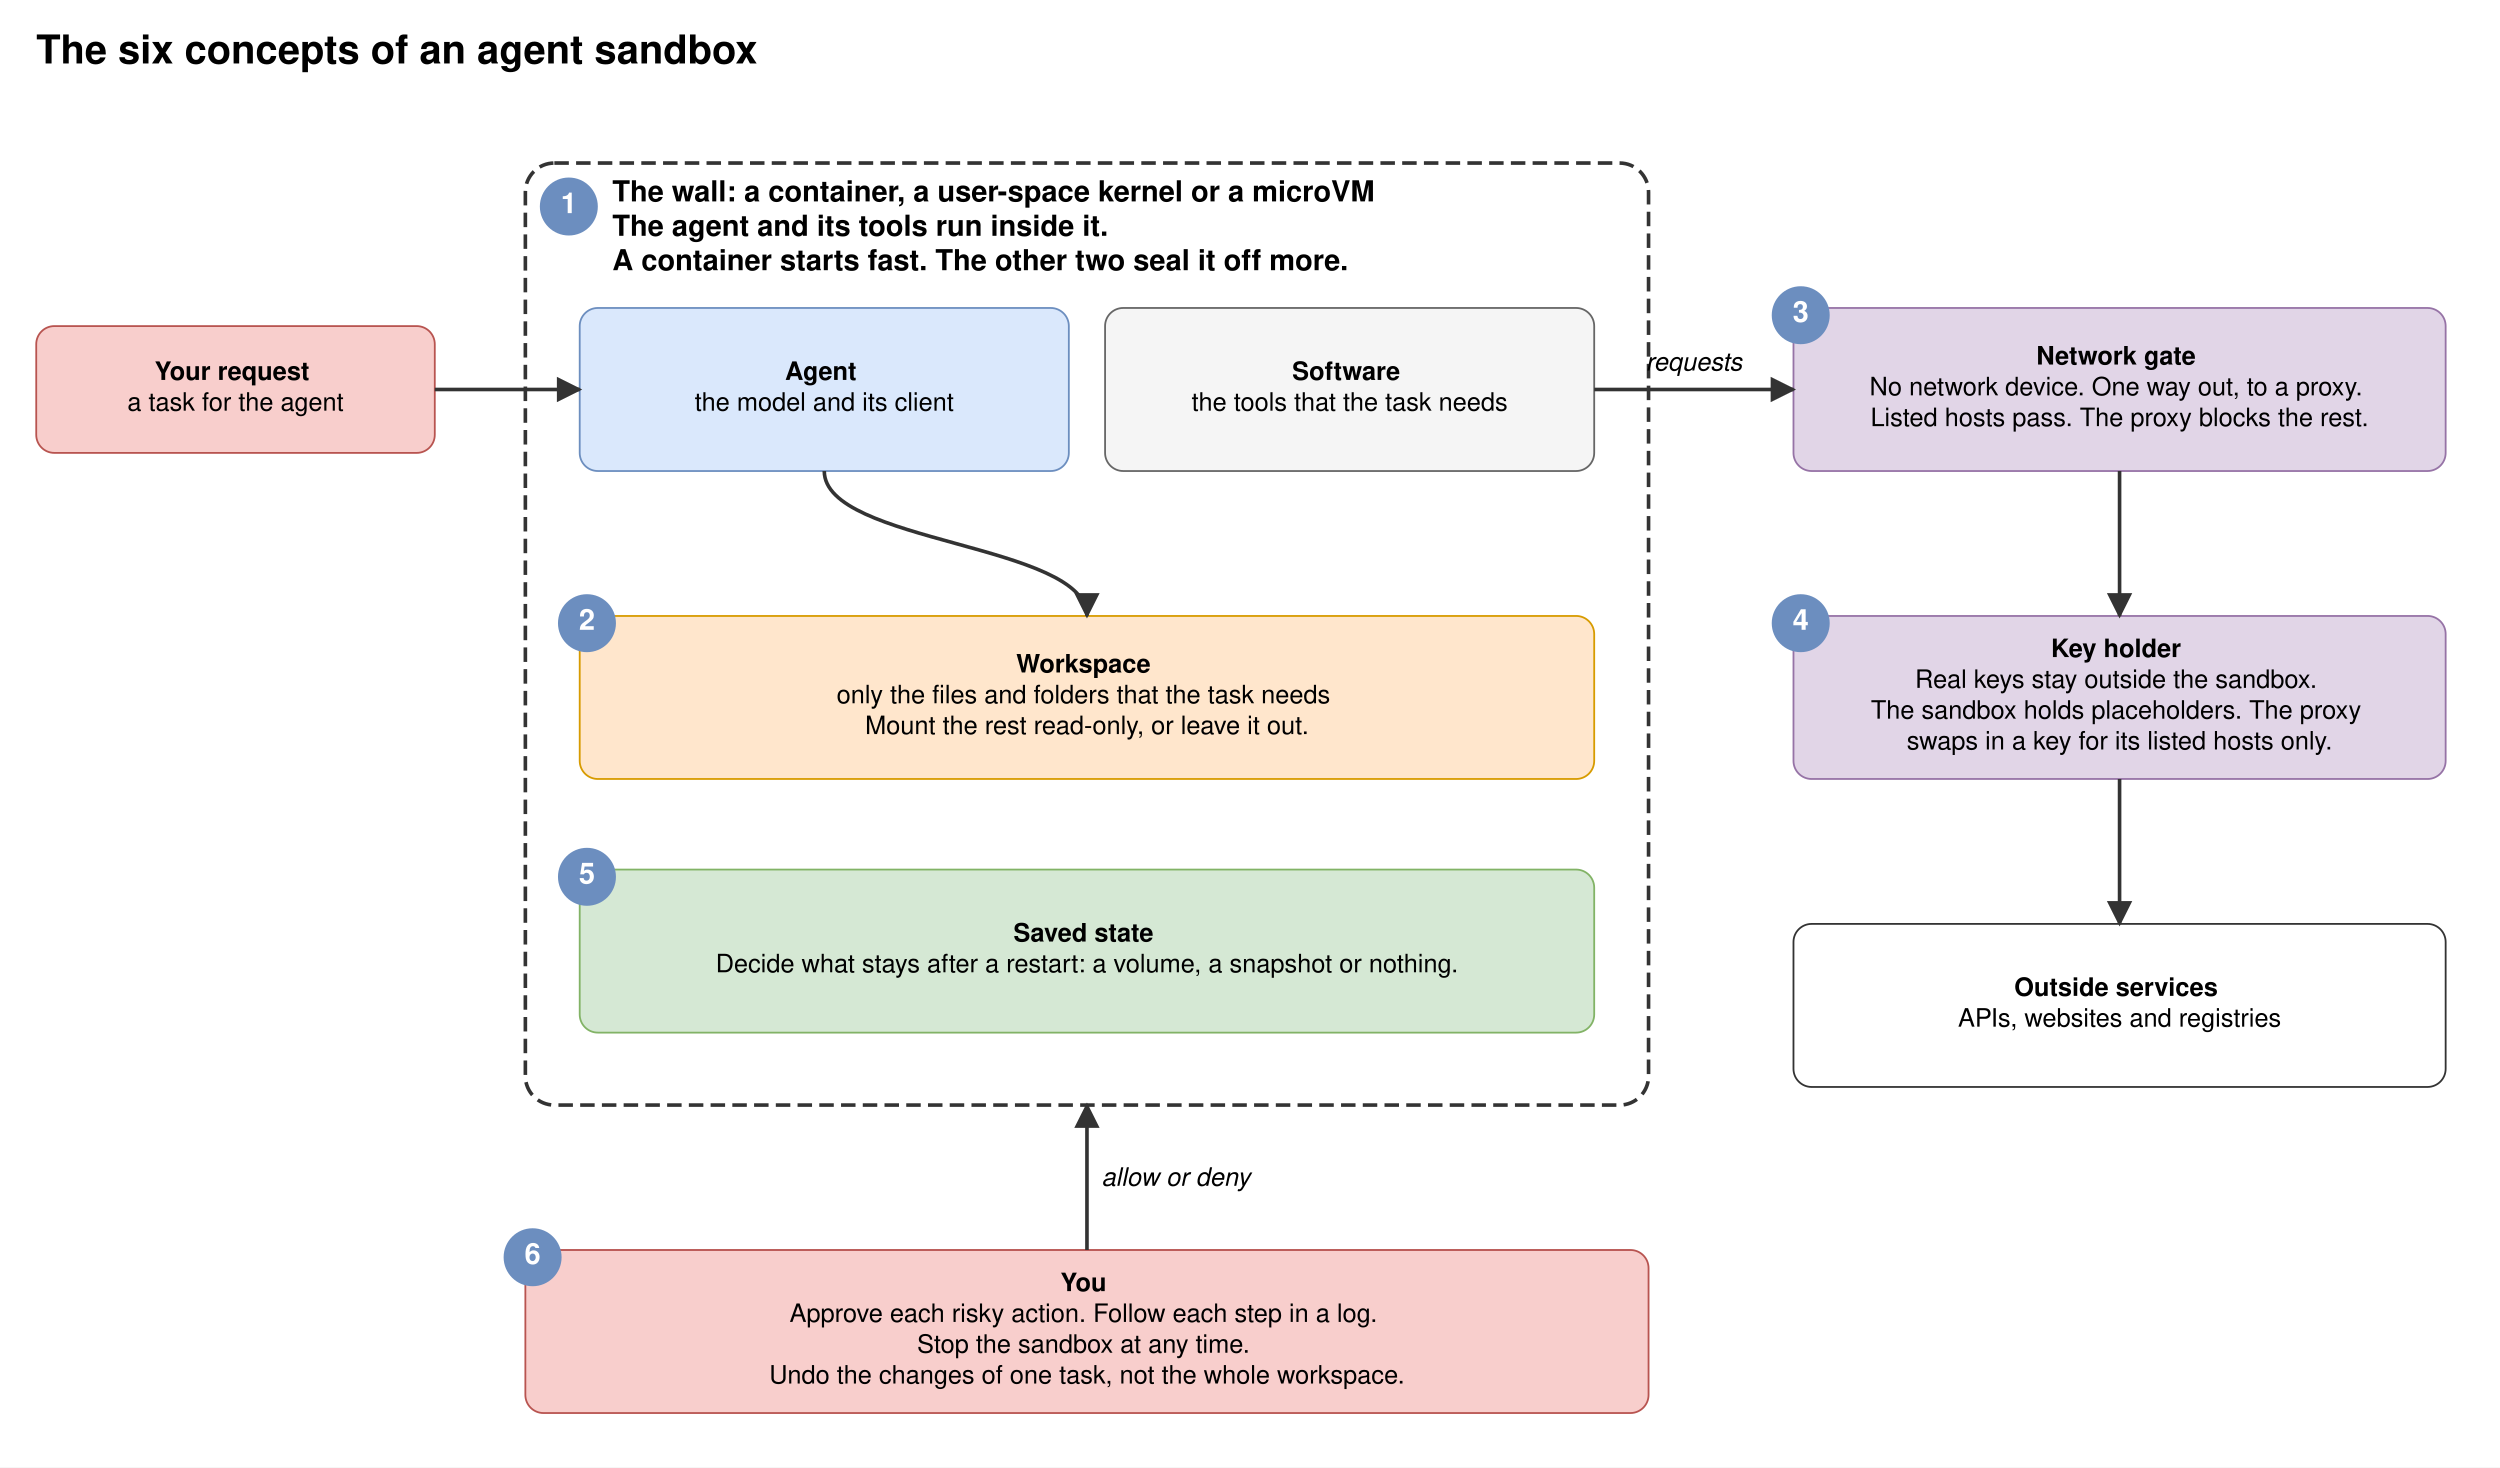
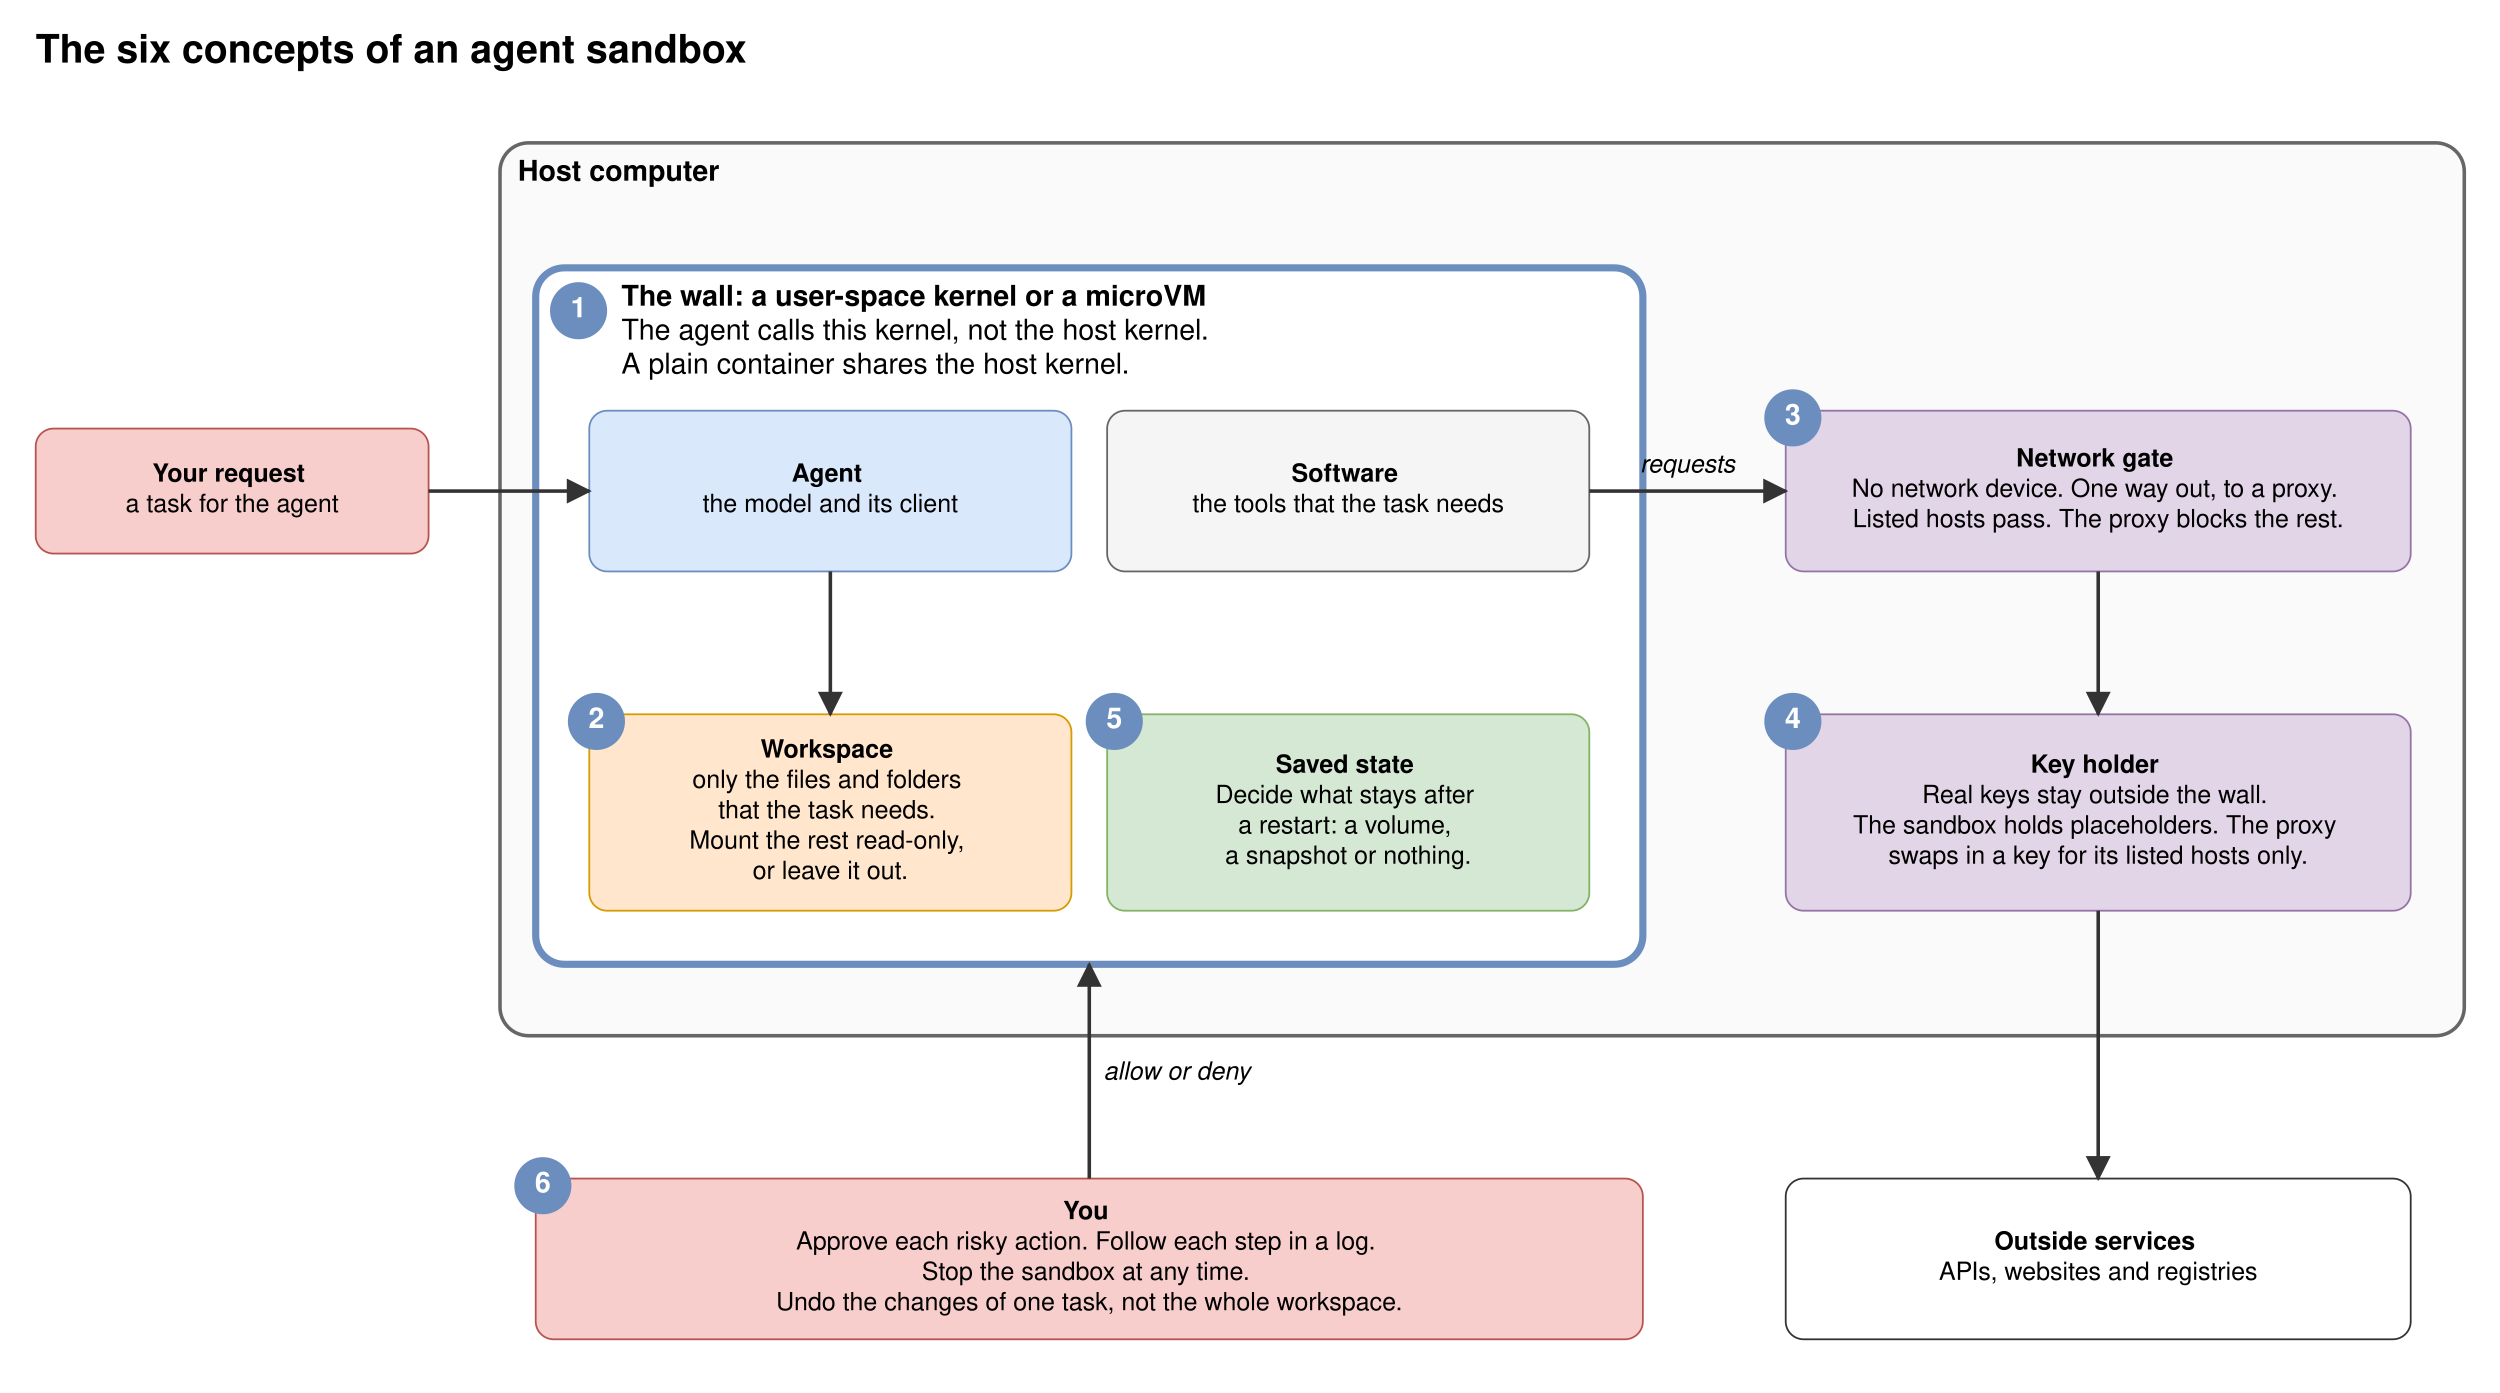
- <svg xmlns="http://www.w3.org/2000/svg" width="1380" height="810" viewBox="0 0 1380 810" font-family="Helvetica, Arial, sans-serif" fill="#000000">
+ <svg xmlns="http://www.w3.org/2000/svg" width="1400" height="780" viewBox="0 0 1400 780" font-family="Helvetica, Arial, sans-serif" fill="#000000">
  <defs>
    <marker id="a-dark" viewBox="0 0 10 10" refX="9" refY="5" markerWidth="7" markerHeight="7" markerUnits="strokeWidth" orient="auto">
      <path d="M0 0 L10 5 L0 10 z" fill="#333333" />
    </marker>
  </defs>
-   <rect width="1380" height="810" fill="#ffffff" />
+   <rect width="1400" height="780" fill="#ffffff" />
  <text x="20" y="30" dominant-baseline="central" font-size="22" font-weight="bold">The six concepts of an agent sandbox</text>
-   <rect x="290" y="90" width="620" height="520" rx="16" fill="#ffffff" stroke="#333333" stroke-width="2" stroke-dasharray="8 4" />
-   <text font-weight="bold" x="338" y="107.5" text-anchor="start" dominant-baseline="central" font-size="16">
-     <tspan x="338" dy="0">The wall: a container, a user-space kernel or a microVM</tspan>
-     <tspan x="338" dy="19">The agent and its tools run inside it.</tspan>
-     <tspan x="338" dy="19">A container starts fast. The other two seal it off more.</tspan>
+   <rect x="280" y="80" width="1100" height="500" rx="16" fill="#fafafa" stroke="#666666" stroke-width="2" />
+   <text x="290" y="97.5" text-anchor="start" dominant-baseline="central" font-size="16">
+     <tspan x="290" dy="0" font-weight="bold">Host computer</tspan>
  </text>
-   <rect x="20" y="180" width="220" height="70" rx="10" fill="#f8cecc" stroke="#b85450" stroke-width="1" />
-   <text x="130.0" y="206.5" text-anchor="middle" dominant-baseline="central" font-size="14">
+   <rect x="300" y="150" width="620" height="390" rx="16" fill="#ffffff" stroke="#6c8ebf" stroke-width="4" />
+   <text x="348" y="167.5" text-anchor="start" dominant-baseline="central" font-size="16">
+     <tspan x="348" dy="0" font-weight="bold">The wall: a user-space kernel or a microVM</tspan>
+     <tspan x="348" dy="19">The agent calls this kernel, not the host kernel.</tspan>
+     <tspan x="348" dy="19">A plain container shares the host kernel.</tspan>
+   </text>
+   <rect x="20" y="240" width="220" height="70" rx="10" fill="#f8cecc" stroke="#b85450" stroke-width="1" />
+   <text x="130.0" y="266.5" text-anchor="middle" dominant-baseline="central" font-size="14">
    <tspan x="130.0" dy="0" font-weight="bold">Your request</tspan>
    <tspan x="130.0" dy="17">a task for the agent</tspan>
  </text>
-   <rect x="320" y="170" width="270" height="90" rx="10" fill="#dae8fc" stroke="#6c8ebf" stroke-width="1" />
-   <text x="455.0" y="206.5" text-anchor="middle" dominant-baseline="central" font-size="14">
-     <tspan x="455.0" dy="0" font-weight="bold">Agent</tspan>
-     <tspan x="455.0" dy="17">the model and its client</tspan>
+   <rect x="330" y="230" width="270" height="90" rx="10" fill="#dae8fc" stroke="#6c8ebf" stroke-width="1" />
+   <text x="465.0" y="266.5" text-anchor="middle" dominant-baseline="central" font-size="14">
+     <tspan x="465.0" dy="0" font-weight="bold">Agent</tspan>
+     <tspan x="465.0" dy="17">the model and its client</tspan>
  </text>
-   <rect x="610" y="170" width="270" height="90" rx="10" fill="#f5f5f5" stroke="#666666" stroke-width="1" />
-   <text x="745.0" y="206.5" text-anchor="middle" dominant-baseline="central" font-size="14">
-     <tspan x="745.0" dy="0" font-weight="bold">Software</tspan>
-     <tspan x="745.0" dy="17">the tools that the task needs</tspan>
+   <rect x="620" y="230" width="270" height="90" rx="10" fill="#f5f5f5" stroke="#666666" stroke-width="1" />
+   <text x="755.0" y="266.5" text-anchor="middle" dominant-baseline="central" font-size="14">
+     <tspan x="755.0" dy="0" font-weight="bold">Software</tspan>
+     <tspan x="755.0" dy="17">the tools that the task needs</tspan>
  </text>
-   <rect x="320" y="340" width="560" height="90" rx="10" fill="#ffe6cc" stroke="#d79b00" stroke-width="1" />
-   <text x="600.0" y="368.0" text-anchor="middle" dominant-baseline="central" font-size="14">
-     <tspan x="600.0" dy="0" font-weight="bold">Workspace</tspan>
-     <tspan x="600.0" dy="17">only the files and folders that the task needs</tspan>
-     <tspan x="600.0" dy="17">Mount the rest read-only, or leave it out.</tspan>
+   <rect x="330" y="400" width="270" height="110" rx="10" fill="#ffe6cc" stroke="#d79b00" stroke-width="1" />
+   <text x="465.0" y="421.0" text-anchor="middle" dominant-baseline="central" font-size="14">
+     <tspan x="465.0" dy="0" font-weight="bold">Workspace</tspan>
+     <tspan x="465.0" dy="17">only the files and folders</tspan>
+     <tspan x="465.0" dy="17">that the task needs.</tspan>
+     <tspan x="465.0" dy="17">Mount the rest read-only,</tspan>
+     <tspan x="465.0" dy="17">or leave it out.</tspan>
  </text>
-   <rect x="320" y="480" width="560" height="90" rx="10" fill="#d5e8d4" stroke="#82b366" stroke-width="1" />
-   <text x="600.0" y="516.5" text-anchor="middle" dominant-baseline="central" font-size="14">
-     <tspan x="600.0" dy="0" font-weight="bold">Saved state</tspan>
-     <tspan x="600.0" dy="17">Decide what stays after a restart: a volume, a snapshot or nothing.</tspan>
+   <rect x="620" y="400" width="270" height="110" rx="10" fill="#d5e8d4" stroke="#82b366" stroke-width="1" />
+   <text x="755.0" y="429.5" text-anchor="middle" dominant-baseline="central" font-size="14">
+     <tspan x="755.0" dy="0" font-weight="bold">Saved state</tspan>
+     <tspan x="755.0" dy="17">Decide what stays after</tspan>
+     <tspan x="755.0" dy="17">a restart: a volume,</tspan>
+     <tspan x="755.0" dy="17">a snapshot or nothing.</tspan>
  </text>
-   <rect x="990" y="170" width="360" height="90" rx="10" fill="#e1d5e7" stroke="#9673a6" stroke-width="1" />
-   <text x="1170.0" y="198.0" text-anchor="middle" dominant-baseline="central" font-size="14">
-     <tspan x="1170.0" dy="0" font-weight="bold">Network gate</tspan>
-     <tspan x="1170.0" dy="17">No network device. One way out, to a proxy.</tspan>
-     <tspan x="1170.0" dy="17">Listed hosts pass. The proxy blocks the rest.</tspan>
+   <rect x="1000" y="230" width="350" height="90" rx="10" fill="#e1d5e7" stroke="#9673a6" stroke-width="1" />
+   <text x="1175.0" y="258.0" text-anchor="middle" dominant-baseline="central" font-size="14">
+     <tspan x="1175.0" dy="0" font-weight="bold">Network gate</tspan>
+     <tspan x="1175.0" dy="17">No network device. One way out, to a proxy.</tspan>
+     <tspan x="1175.0" dy="17">Listed hosts pass. The proxy blocks the rest.</tspan>
  </text>
-   <rect x="990" y="340" width="360" height="90" rx="10" fill="#e1d5e7" stroke="#9673a6" stroke-width="1" />
-   <text x="1170.0" y="359.5" text-anchor="middle" dominant-baseline="central" font-size="14">
-     <tspan x="1170.0" dy="0" font-weight="bold">Key holder</tspan>
-     <tspan x="1170.0" dy="17">Real keys stay outside the sandbox.</tspan>
-     <tspan x="1170.0" dy="17">The sandbox holds placeholders. The proxy</tspan>
-     <tspan x="1170.0" dy="17">swaps in a key for its listed hosts only.</tspan>
+   <rect x="1000" y="400" width="350" height="110" rx="10" fill="#e1d5e7" stroke="#9673a6" stroke-width="1" />
+   <text x="1175.0" y="429.5" text-anchor="middle" dominant-baseline="central" font-size="14">
+     <tspan x="1175.0" dy="0" font-weight="bold">Key holder</tspan>
+     <tspan x="1175.0" dy="17">Real keys stay outside the wall.</tspan>
+     <tspan x="1175.0" dy="17">The sandbox holds placeholders. The proxy</tspan>
+     <tspan x="1175.0" dy="17">swaps in a key for its listed hosts only.</tspan>
  </text>
-   <rect x="990" y="510" width="360" height="90" rx="10" fill="#ffffff" stroke="#333333" stroke-width="1" />
-   <text x="1170.0" y="546.5" text-anchor="middle" dominant-baseline="central" font-size="14">
-     <tspan x="1170.0" dy="0" font-weight="bold">Outside services</tspan>
-     <tspan x="1170.0" dy="17">APIs, websites and registries</tspan>
+   <rect x="1000" y="660" width="350" height="90" rx="10" fill="#ffffff" stroke="#333333" stroke-width="1" />
+   <text x="1175.0" y="696.5" text-anchor="middle" dominant-baseline="central" font-size="14">
+     <tspan x="1175.0" dy="0" font-weight="bold">Outside services</tspan>
+     <tspan x="1175.0" dy="17">APIs, websites and registries</tspan>
  </text>
-   <rect x="290" y="690" width="620" height="90" rx="10" fill="#f8cecc" stroke="#b85450" stroke-width="1" />
-   <text x="600.0" y="709.5" text-anchor="middle" dominant-baseline="central" font-size="14">
-     <tspan x="600.0" dy="0" font-weight="bold">You</tspan>
-     <tspan x="600.0" dy="17">Approve each risky action. Follow each step in a log.</tspan>
-     <tspan x="600.0" dy="17">Stop the sandbox at any time.</tspan>
-     <tspan x="600.0" dy="17">Undo the changes of one task, not the whole workspace.</tspan>
+   <rect x="300" y="660" width="620" height="90" rx="10" fill="#f8cecc" stroke="#b85450" stroke-width="1" />
+   <text x="610.0" y="679.5" text-anchor="middle" dominant-baseline="central" font-size="14">
+     <tspan x="610.0" dy="0" font-weight="bold">You</tspan>
+     <tspan x="610.0" dy="17">Approve each risky action. Follow each step in a log.</tspan>
+     <tspan x="610.0" dy="17">Stop the sandbox at any time.</tspan>
+     <tspan x="610.0" dy="17">Undo the changes of one task, not the whole workspace.</tspan>
  </text>
-   <path d="M240 215.0 L320 215.0" fill="none" stroke="#333333" stroke-width="2" marker-end="url(#a-dark)" />
-   <path d="M455.0 260 C455.0 300.0 600.0 300.0 600.0 340" fill="none" stroke="#333333" stroke-width="2" marker-end="url(#a-dark)" />
-   <path d="M880 215.0 L990 215.0" fill="none" stroke="#333333" stroke-width="2" marker-end="url(#a-dark)" />
-   <text x="935.0" y="200.0" text-anchor="middle" dominant-baseline="central" font-size="14" font-style="italic">requests</text>
-   <path d="M1170.0 260 L1170.0 340" fill="none" stroke="#333333" stroke-width="2" marker-end="url(#a-dark)" />
-   <path d="M1170.0 430 L1170.0 510" fill="none" stroke="#333333" stroke-width="2" marker-end="url(#a-dark)" />
-   <path d="M600.0 690 L600.0 610" fill="none" stroke="#333333" stroke-width="2" marker-end="url(#a-dark)" />
-   <text x="608.0" y="650.0" text-anchor="start" dominant-baseline="central" font-size="14" font-style="italic">allow or deny</text>
-   <circle cx="314" cy="114" r="16" fill="#6c8ebf" />
-   <text x="314" y="114" text-anchor="middle" dominant-baseline="central" font-size="16" font-weight="bold" fill="#ffffff">1</text>
-   <circle cx="324" cy="344" r="16" fill="#6c8ebf" />
-   <text x="324" y="344" text-anchor="middle" dominant-baseline="central" font-size="16" font-weight="bold" fill="#ffffff">2</text>
-   <circle cx="324" cy="484" r="16" fill="#6c8ebf" />
-   <text x="324" y="484" text-anchor="middle" dominant-baseline="central" font-size="16" font-weight="bold" fill="#ffffff">5</text>
-   <circle cx="994" cy="174" r="16" fill="#6c8ebf" />
-   <text x="994" y="174" text-anchor="middle" dominant-baseline="central" font-size="16" font-weight="bold" fill="#ffffff">3</text>
-   <circle cx="994" cy="344" r="16" fill="#6c8ebf" />
-   <text x="994" y="344" text-anchor="middle" dominant-baseline="central" font-size="16" font-weight="bold" fill="#ffffff">4</text>
-   <circle cx="294" cy="694" r="16" fill="#6c8ebf" />
-   <text x="294" y="694" text-anchor="middle" dominant-baseline="central" font-size="16" font-weight="bold" fill="#ffffff">6</text>
+   <line x1="240" y1="275.0" x2="330" y2="275.0" stroke="#333333" stroke-width="2" marker-end="url(#a-dark)" />
+   <line x1="465.0" y1="320" x2="465.0" y2="400" stroke="#333333" stroke-width="2" marker-end="url(#a-dark)" />
+   <line x1="890" y1="275.0" x2="1000" y2="275.0" stroke="#333333" stroke-width="2" marker-end="url(#a-dark)" />
+   <text x="945.0" y="260.0" text-anchor="middle" dominant-baseline="central" font-size="14" font-style="italic">requests</text>
+   <line x1="1175.0" y1="320" x2="1175.0" y2="400" stroke="#333333" stroke-width="2" marker-end="url(#a-dark)" />
+   <line x1="1175.0" y1="510" x2="1175.0" y2="660" stroke="#333333" stroke-width="2" marker-end="url(#a-dark)" />
+   <line x1="610.0" y1="660" x2="610.0" y2="540" stroke="#333333" stroke-width="2" marker-end="url(#a-dark)" />
+   <text x="618.0" y="600.0" text-anchor="start" dominant-baseline="central" font-size="14" font-style="italic">allow or deny</text>
+   <circle cx="324" cy="174" r="16" fill="#6c8ebf" />
+   <text x="324" y="174" text-anchor="middle" dominant-baseline="central" font-size="16" font-weight="bold" fill="#ffffff">1</text>
+   <circle cx="334" cy="404" r="16" fill="#6c8ebf" />
+   <text x="334" y="404" text-anchor="middle" dominant-baseline="central" font-size="16" font-weight="bold" fill="#ffffff">2</text>
+   <circle cx="624" cy="404" r="16" fill="#6c8ebf" />
+   <text x="624" y="404" text-anchor="middle" dominant-baseline="central" font-size="16" font-weight="bold" fill="#ffffff">5</text>
+   <circle cx="1004" cy="234" r="16" fill="#6c8ebf" />
+   <text x="1004" y="234" text-anchor="middle" dominant-baseline="central" font-size="16" font-weight="bold" fill="#ffffff">3</text>
+   <circle cx="1004" cy="404" r="16" fill="#6c8ebf" />
+   <text x="1004" y="404" text-anchor="middle" dominant-baseline="central" font-size="16" font-weight="bold" fill="#ffffff">4</text>
+   <circle cx="304" cy="664" r="16" fill="#6c8ebf" />
+   <text x="304" y="664" text-anchor="middle" dominant-baseline="central" font-size="16" font-weight="bold" fill="#ffffff">6</text>
</svg>
